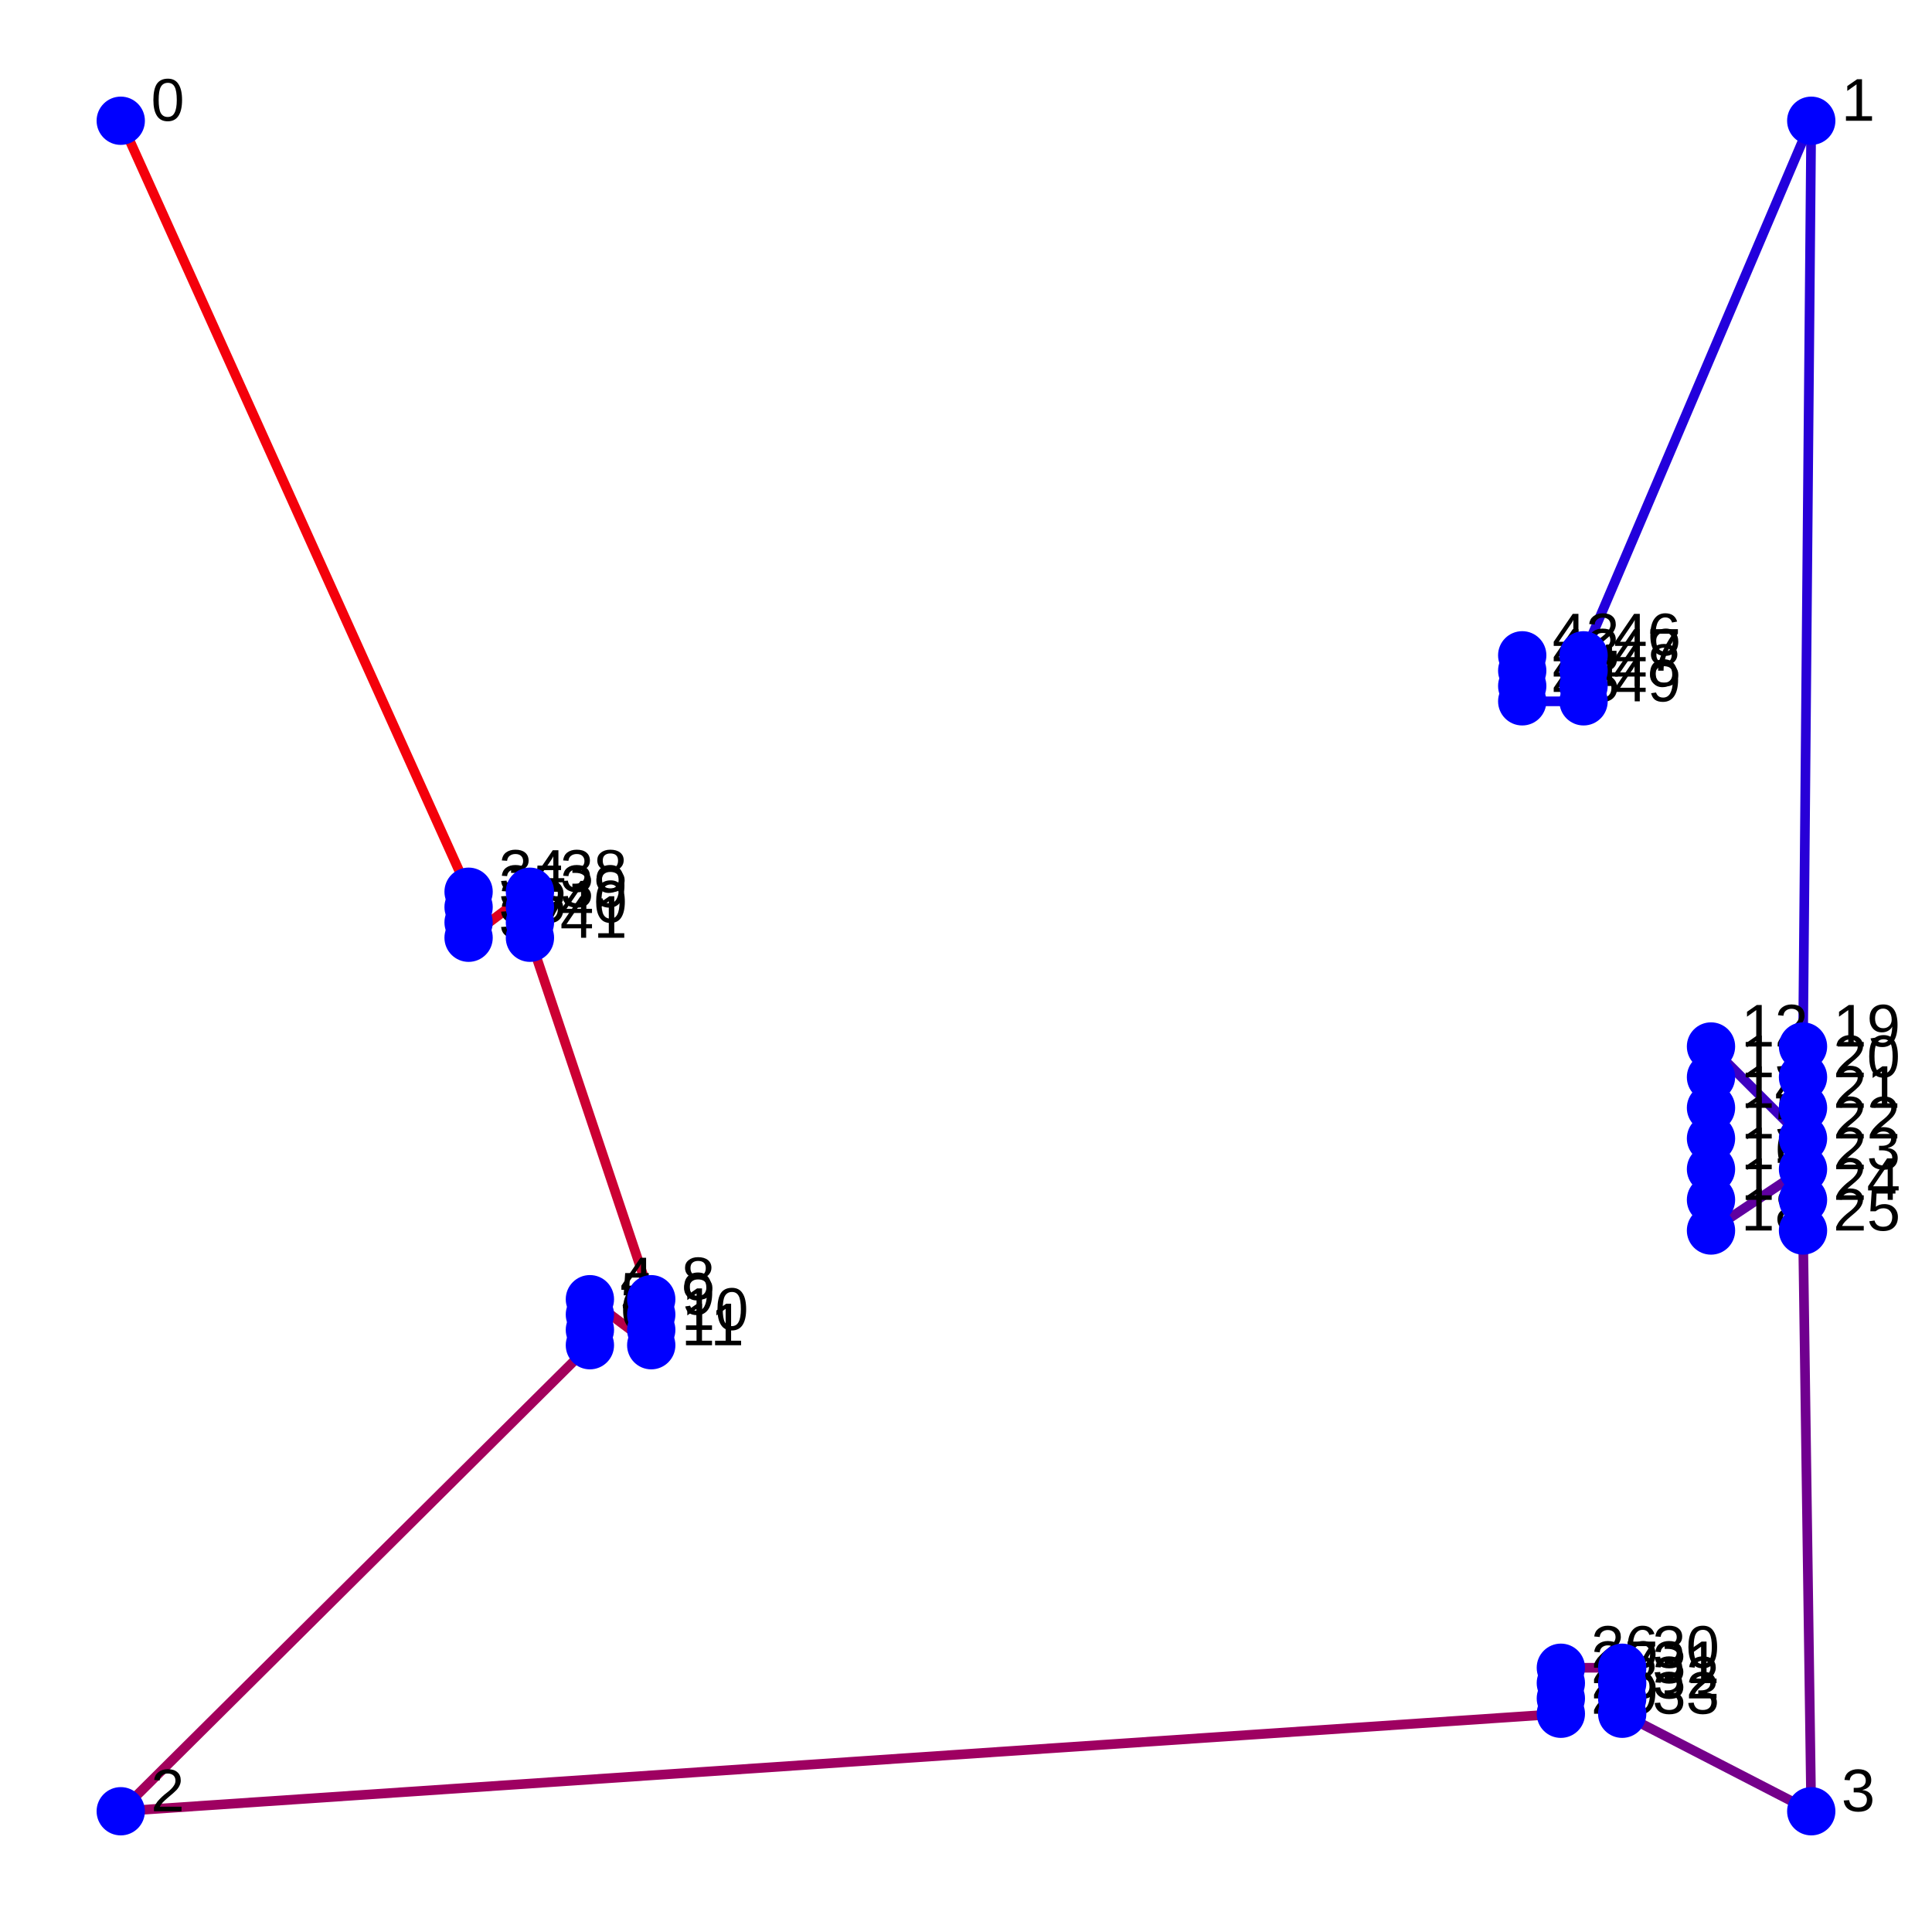
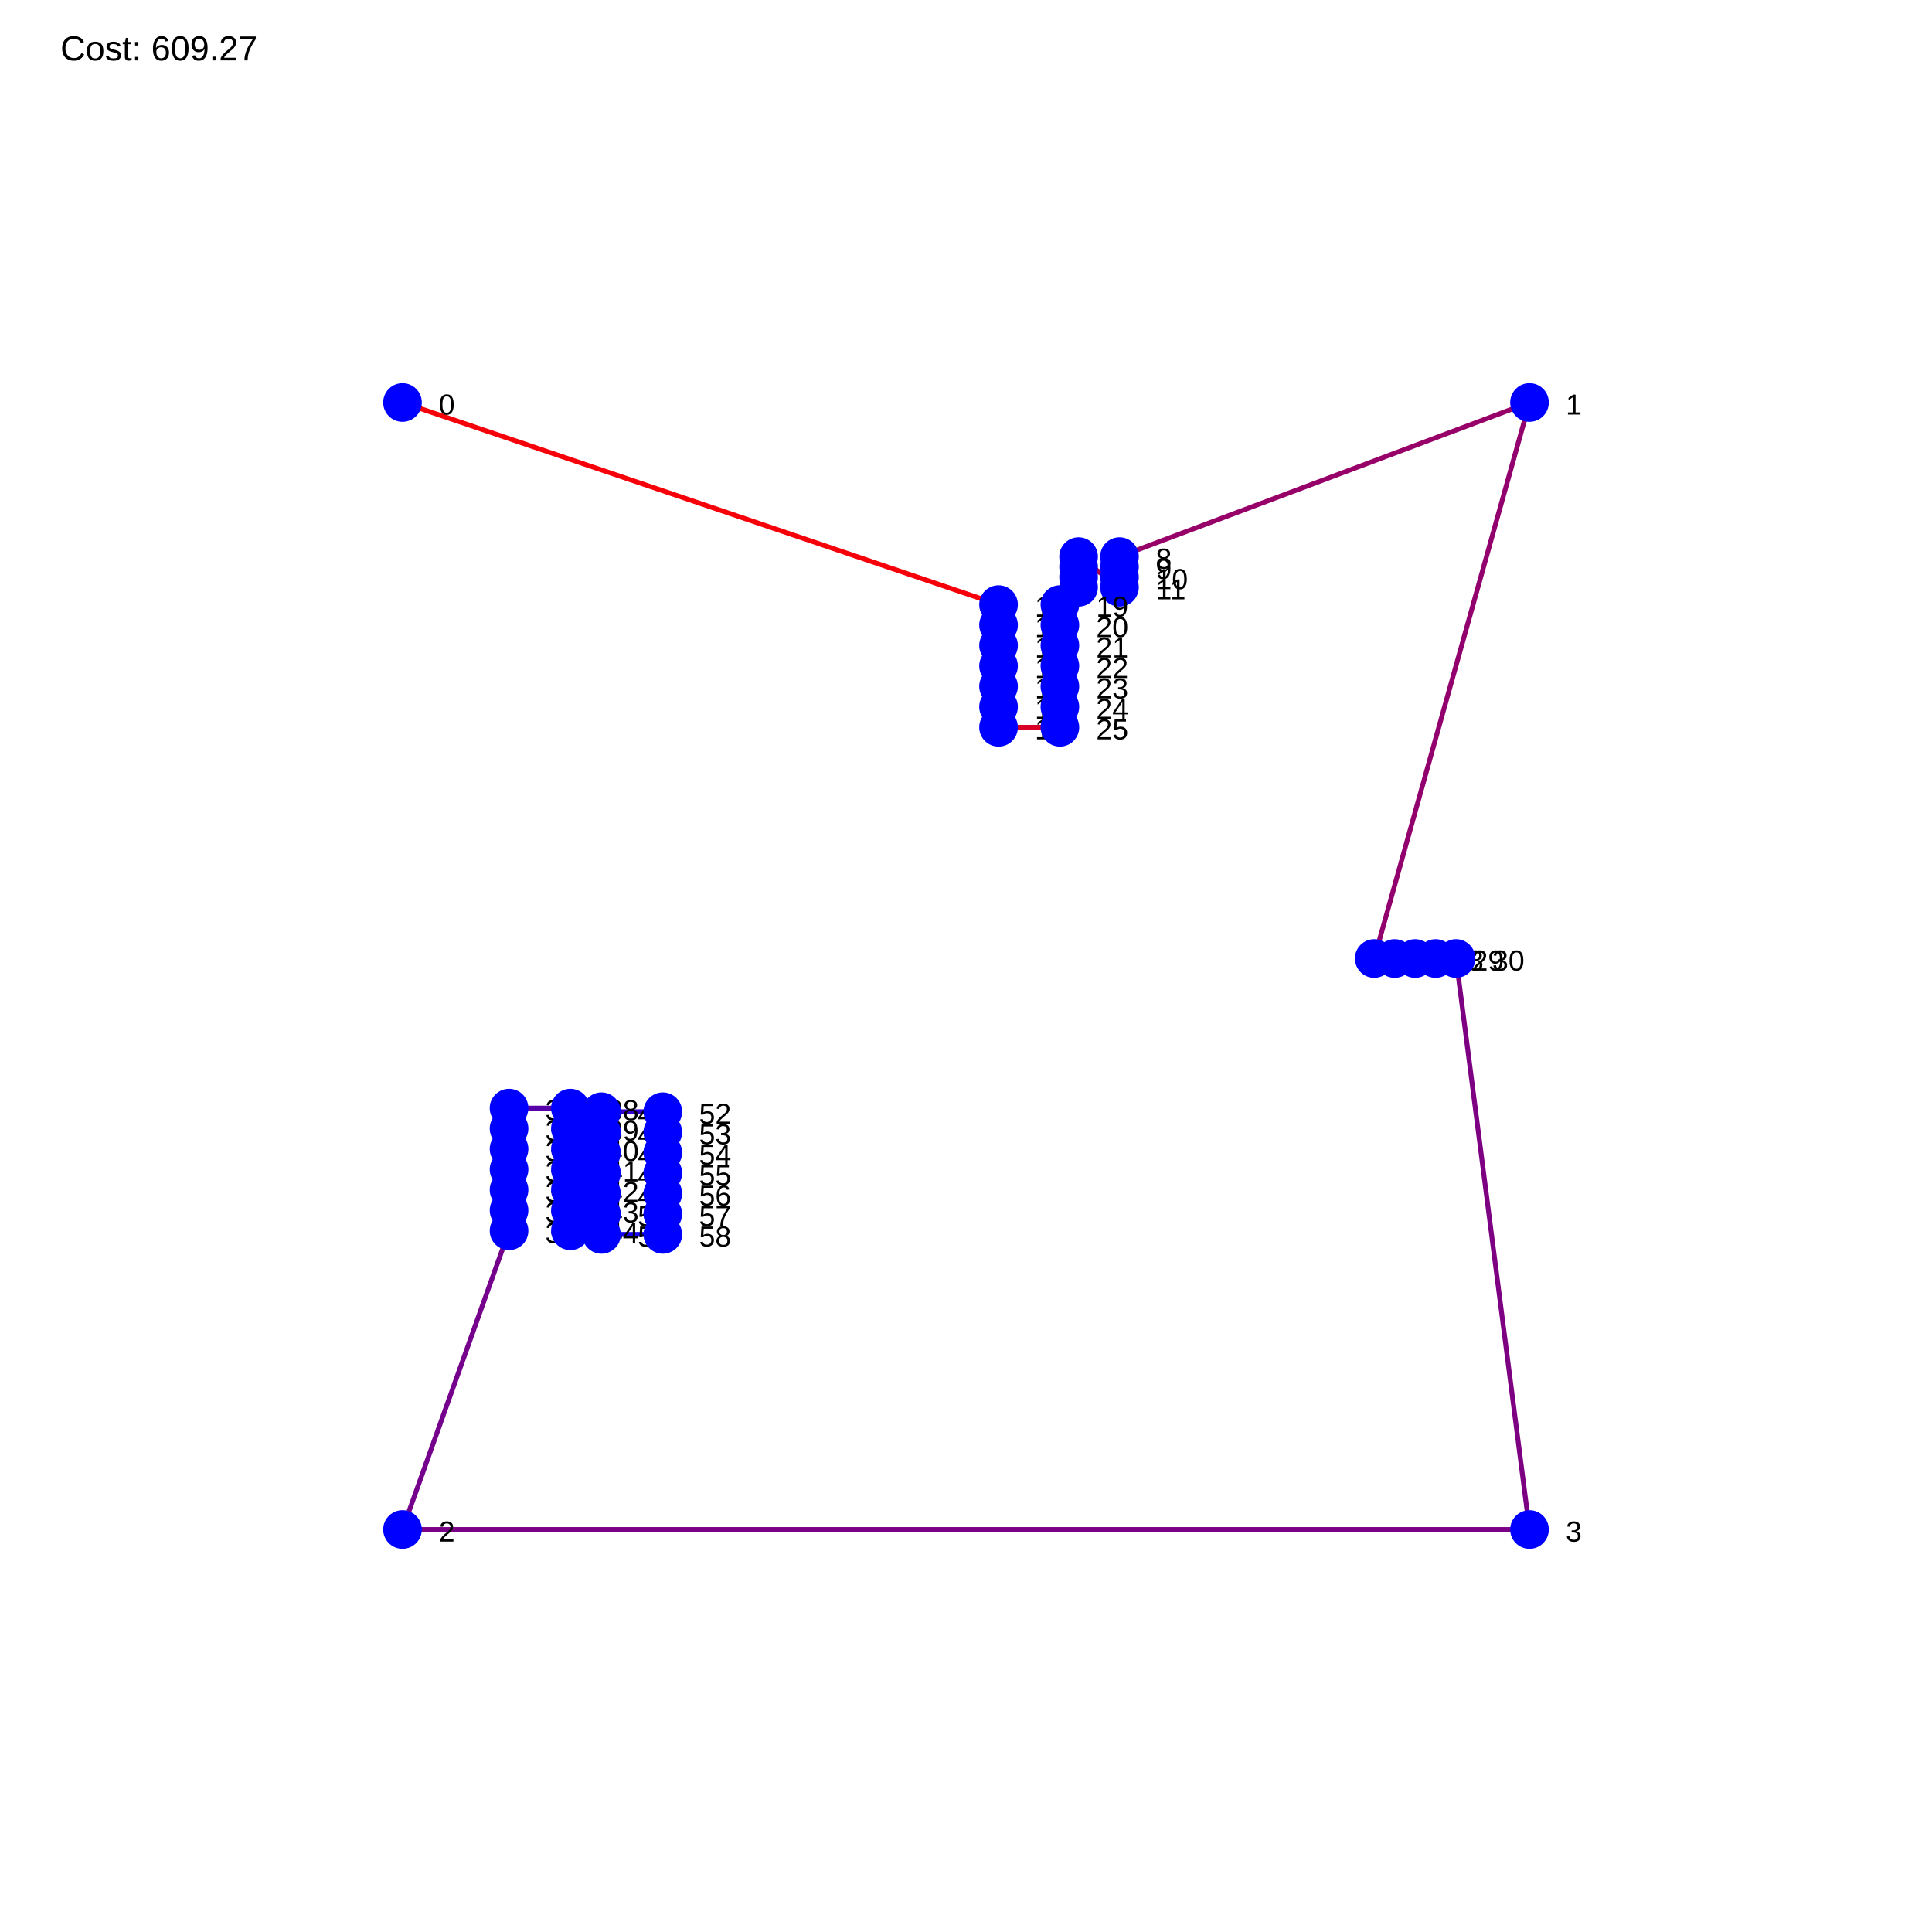
- <svg xmlns="http://www.w3.org/2000/svg" viewBox="-5 -5 160 160">
-   <rect x="-5" y="-5" width="160" height="160" fill="white" />
+ <svg xmlns="http://www.w3.org/2000/svg" width="800" height="800" viewBox="-150 -150 800 800">
+   <rect x="-150" y="-150" width="800" height="800" fill="white" />
  <g>
-     <line x1="121.064" y1="50.541" x2="121.064" y2="49.271" stroke="rgb(0,0,255)" stroke-width="0.8" />
-     <line x1="121.064" y1="49.271" x2="121.064" y2="51.811" stroke="rgb(5,0,250)" stroke-width="0.8" />
-     <line x1="121.064" y1="51.811" x2="121.064" y2="53.081" stroke="rgb(10,0,245)" stroke-width="0.8" />
-     <line x1="121.064" y1="53.081" x2="126.144" y2="53.081" stroke="rgb(15,0,240)" stroke-width="0.8" />
-     <line x1="126.144" y1="53.081" x2="126.144" y2="51.811" stroke="rgb(20,0,235)" stroke-width="0.8" />
-     <line x1="126.144" y1="51.811" x2="126.144" y2="50.541" stroke="rgb(25,0,230)" stroke-width="0.8" />
-     <line x1="126.144" y1="50.541" x2="126.144" y2="49.271" stroke="rgb(30,0,225)" stroke-width="0.8" />
-     <line x1="126.144" y1="49.271" x2="145" y2="5" stroke="rgb(35,0,220)" stroke-width="0.8" />
-     <line x1="145" y1="5" x2="144.317" y2="81.666" stroke="rgb(40,0,215)" stroke-width="0.8" />
-     <line x1="144.317" y1="81.666" x2="144.317" y2="84.206" stroke="rgb(45,0,210)" stroke-width="0.8" />
-     <line x1="144.317" y1="84.206" x2="144.317" y2="86.746" stroke="rgb(51,0,204)" stroke-width="0.8" />
-     <line x1="144.317" y1="86.746" x2="144.317" y2="89.286" stroke="rgb(56,0,199)" stroke-width="0.8" />
-     <line x1="144.317" y1="89.286" x2="136.697" y2="81.666" stroke="rgb(61,0,194)" stroke-width="0.8" />
-     <line x1="136.697" y1="81.666" x2="136.697" y2="84.206" stroke="rgb(66,0,189)" stroke-width="0.8" />
-     <line x1="136.697" y1="84.206" x2="136.697" y2="86.746" stroke="rgb(71,0,184)" stroke-width="0.8" />
-     <line x1="136.697" y1="86.746" x2="136.697" y2="89.286" stroke="rgb(76,0,179)" stroke-width="0.8" />
-     <line x1="136.697" y1="89.286" x2="136.697" y2="91.826" stroke="rgb(81,0,174)" stroke-width="0.8" />
-     <line x1="136.697" y1="91.826" x2="136.697" y2="94.366" stroke="rgb(86,0,169)" stroke-width="0.8" />
-     <line x1="136.697" y1="94.366" x2="136.697" y2="96.906" stroke="rgb(91,0,164)" stroke-width="0.8" />
-     <line x1="136.697" y1="96.906" x2="144.317" y2="91.826" stroke="rgb(96,0,159)" stroke-width="0.8" />
-     <line x1="144.317" y1="91.826" x2="144.317" y2="94.366" stroke="rgb(102,0,153)" stroke-width="0.8" />
-     <line x1="144.317" y1="94.366" x2="144.317" y2="96.906" stroke="rgb(107,0,148)" stroke-width="0.8" />
-     <line x1="144.317" y1="96.906" x2="145" y2="145" stroke="rgb(112,0,143)" stroke-width="0.8" />
-     <line x1="145" y1="145" x2="129.343" y2="136.926" stroke="rgb(117,0,138)" stroke-width="0.8" />
-     <line x1="129.343" y1="136.926" x2="129.343" y2="135.656" stroke="rgb(122,0,133)" stroke-width="0.8" />
-     <line x1="129.343" y1="135.656" x2="129.343" y2="134.386" stroke="rgb(127,0,128)" stroke-width="0.8" />
-     <line x1="129.343" y1="134.386" x2="129.343" y2="133.116" stroke="rgb(132,0,123)" stroke-width="0.8" />
-     <line x1="129.343" y1="133.116" x2="124.263" y2="133.116" stroke="rgb(137,0,118)" stroke-width="0.8" />
-     <line x1="124.263" y1="133.116" x2="124.263" y2="134.386" stroke="rgb(142,0,113)" stroke-width="0.8" />
-     <line x1="124.263" y1="134.386" x2="124.263" y2="135.656" stroke="rgb(147,0,108)" stroke-width="0.8" />
-     <line x1="124.263" y1="135.656" x2="124.263" y2="136.926" stroke="rgb(153,0,102)" stroke-width="0.8" />
-     <line x1="124.263" y1="136.926" x2="5" y2="145" stroke="rgb(158,0,97)" stroke-width="0.8" />
-     <line x1="5" y1="145" x2="43.853" y2="106.405" stroke="rgb(163,0,92)" stroke-width="0.8" />
-     <line x1="43.853" y1="106.405" x2="43.853" y2="105.135" stroke="rgb(168,0,87)" stroke-width="0.8" />
-     <line x1="43.853" y1="105.135" x2="43.853" y2="103.865" stroke="rgb(173,0,82)" stroke-width="0.8" />
-     <line x1="43.853" y1="103.865" x2="43.853" y2="102.595" stroke="rgb(178,0,77)" stroke-width="0.8" />
-     <line x1="43.853" y1="102.595" x2="48.933" y2="106.405" stroke="rgb(183,0,72)" stroke-width="0.8" />
-     <line x1="48.933" y1="106.405" x2="48.933" y2="105.135" stroke="rgb(188,0,67)" stroke-width="0.8" />
-     <line x1="48.933" y1="105.135" x2="48.933" y2="103.865" stroke="rgb(193,0,62)" stroke-width="0.8" />
-     <line x1="48.933" y1="103.865" x2="48.933" y2="102.595" stroke="rgb(198,0,57)" stroke-width="0.8" />
-     <line x1="48.933" y1="102.595" x2="38.887" y2="72.66" stroke="rgb(204,0,51)" stroke-width="0.8" />
-     <line x1="38.887" y1="72.66" x2="38.887" y2="71.39" stroke="rgb(209,0,46)" stroke-width="0.8" />
-     <line x1="38.887" y1="71.39" x2="38.887" y2="70.12" stroke="rgb(214,0,41)" stroke-width="0.8" />
-     <line x1="38.887" y1="70.12" x2="38.887" y2="68.85" stroke="rgb(219,0,36)" stroke-width="0.8" />
-     <line x1="38.887" y1="68.85" x2="33.807" y2="72.66" stroke="rgb(224,0,31)" stroke-width="0.8" />
-     <line x1="33.807" y1="72.66" x2="33.807" y2="71.39" stroke="rgb(229,0,26)" stroke-width="0.8" />
-     <line x1="33.807" y1="71.39" x2="33.807" y2="70.12" stroke="rgb(234,0,21)" stroke-width="0.8" />
-     <line x1="33.807" y1="70.12" x2="33.807" y2="68.85" stroke="rgb(239,0,16)" stroke-width="0.8" />
-     <line x1="33.807" y1="68.85" x2="5" y2="5" stroke="rgb(244,0,11)" stroke-width="0.8" />
-     <line x1="5" y1="5" x2="5" y2="5" stroke="rgb(249,0,6)" stroke-width="0.8" />
+     <line x1="86.187" y1="342.71" x2="86.187" y2="351.176" stroke="rgb(0,0,255)" stroke-width="2" />
+     <line x1="86.187" y1="351.176" x2="86.187" y2="359.643" stroke="rgb(4,0,251)" stroke-width="2" />
+     <line x1="86.187" y1="359.643" x2="99.054" y2="344.205" stroke="rgb(8,0,247)" stroke-width="2" />
+     <line x1="99.054" y1="344.205" x2="99.054" y2="352.672" stroke="rgb(12,0,243)" stroke-width="2" />
+     <line x1="99.054" y1="352.672" x2="99.054" y2="361.138" stroke="rgb(17,0,238)" stroke-width="2" />
+     <line x1="99.054" y1="361.138" x2="124.454" y2="361.138" stroke="rgb(21,0,234)" stroke-width="2" />
+     <line x1="124.454" y1="361.138" x2="124.454" y2="352.672" stroke="rgb(25,0,230)" stroke-width="2" />
+     <line x1="124.454" y1="352.672" x2="124.454" y2="344.205" stroke="rgb(30,0,225)" stroke-width="2" />
+     <line x1="124.454" y1="344.205" x2="124.454" y2="335.738" stroke="rgb(34,0,221)" stroke-width="2" />
+     <line x1="124.454" y1="335.738" x2="124.454" y2="327.272" stroke="rgb(38,0,217)" stroke-width="2" />
+     <line x1="124.454" y1="327.272" x2="124.454" y2="318.805" stroke="rgb(43,0,212)" stroke-width="2" />
+     <line x1="124.454" y1="318.805" x2="124.454" y2="310.338" stroke="rgb(47,0,208)" stroke-width="2" />
+     <line x1="124.454" y1="310.338" x2="99.054" y2="310.338" stroke="rgb(51,0,204)" stroke-width="2" />
+     <line x1="99.054" y1="310.338" x2="99.054" y2="318.805" stroke="rgb(56,0,199)" stroke-width="2" />
+     <line x1="99.054" y1="318.805" x2="99.054" y2="327.272" stroke="rgb(60,0,195)" stroke-width="2" />
+     <line x1="99.054" y1="327.272" x2="99.054" y2="335.738" stroke="rgb(64,0,191)" stroke-width="2" />
+     <line x1="99.054" y1="335.738" x2="86.187" y2="334.243" stroke="rgb(69,0,186)" stroke-width="2" />
+     <line x1="86.187" y1="334.243" x2="86.187" y2="325.776" stroke="rgb(73,0,182)" stroke-width="2" />
+     <line x1="86.187" y1="325.776" x2="86.187" y2="317.31" stroke="rgb(77,0,178)" stroke-width="2" />
+     <line x1="86.187" y1="317.31" x2="86.187" y2="308.843" stroke="rgb(82,0,173)" stroke-width="2" />
+     <line x1="86.187" y1="308.843" x2="60.787" y2="308.843" stroke="rgb(86,0,169)" stroke-width="2" />
+     <line x1="60.787" y1="308.843" x2="60.787" y2="317.31" stroke="rgb(90,0,165)" stroke-width="2" />
+     <line x1="60.787" y1="317.31" x2="60.787" y2="325.776" stroke="rgb(95,0,160)" stroke-width="2" />
+     <line x1="60.787" y1="325.776" x2="60.787" y2="334.243" stroke="rgb(99,0,156)" stroke-width="2" />
+     <line x1="60.787" y1="334.243" x2="60.787" y2="342.71" stroke="rgb(103,0,152)" stroke-width="2" />
+     <line x1="60.787" y1="342.71" x2="60.787" y2="351.176" stroke="rgb(108,0,147)" stroke-width="2" />
+     <line x1="60.787" y1="351.176" x2="60.787" y2="359.643" stroke="rgb(112,0,143)" stroke-width="2" />
+     <line x1="60.787" y1="359.643" x2="16.667" y2="483.333" stroke="rgb(116,0,139)" stroke-width="2" />
+     <line x1="16.667" y1="483.333" x2="483.333" y2="483.333" stroke="rgb(121,0,134)" stroke-width="2" />
+     <line x1="483.333" y1="483.333" x2="452.909" y2="246.893" stroke="rgb(125,0,130)" stroke-width="2" />
+     <line x1="452.909" y1="246.893" x2="444.443" y2="246.893" stroke="rgb(129,0,126)" stroke-width="2" />
+     <line x1="444.443" y1="246.893" x2="435.976" y2="246.893" stroke="rgb(133,0,122)" stroke-width="2" />
+     <line x1="435.976" y1="246.893" x2="427.509" y2="246.893" stroke="rgb(138,0,117)" stroke-width="2" />
+     <line x1="427.509" y1="246.893" x2="419.043" y2="246.893" stroke="rgb(142,0,113)" stroke-width="2" />
+     <line x1="419.043" y1="246.893" x2="483.333" y2="16.667" stroke="rgb(146,0,109)" stroke-width="2" />
+     <line x1="483.333" y1="16.667" x2="313.55" y2="80.481" stroke="rgb(151,0,104)" stroke-width="2" />
+     <line x1="313.55" y1="80.481" x2="313.55" y2="84.715" stroke="rgb(155,0,100)" stroke-width="2" />
+     <line x1="313.55" y1="84.715" x2="313.55" y2="88.948" stroke="rgb(159,0,96)" stroke-width="2" />
+     <line x1="313.55" y1="88.948" x2="313.55" y2="93.181" stroke="rgb(164,0,91)" stroke-width="2" />
+     <line x1="313.55" y1="93.181" x2="296.617" y2="80.481" stroke="rgb(168,0,87)" stroke-width="2" />
+     <line x1="296.617" y1="80.481" x2="296.617" y2="84.715" stroke="rgb(172,0,83)" stroke-width="2" />
+     <line x1="296.617" y1="84.715" x2="296.617" y2="88.948" stroke="rgb(177,0,78)" stroke-width="2" />
+     <line x1="296.617" y1="88.948" x2="296.617" y2="93.181" stroke="rgb(181,0,74)" stroke-width="2" />
+     <line x1="296.617" y1="93.181" x2="288.877" y2="100.352" stroke="rgb(185,0,70)" stroke-width="2" />
+     <line x1="288.877" y1="100.352" x2="288.877" y2="108.819" stroke="rgb(190,0,65)" stroke-width="2" />
+     <line x1="288.877" y1="108.819" x2="288.877" y2="117.286" stroke="rgb(194,0,61)" stroke-width="2" />
+     <line x1="288.877" y1="117.286" x2="288.877" y2="125.752" stroke="rgb(198,0,57)" stroke-width="2" />
+     <line x1="288.877" y1="125.752" x2="288.877" y2="134.219" stroke="rgb(203,0,52)" stroke-width="2" />
+     <line x1="288.877" y1="134.219" x2="288.877" y2="142.686" stroke="rgb(207,0,48)" stroke-width="2" />
+     <line x1="288.877" y1="142.686" x2="288.877" y2="151.152" stroke="rgb(211,0,44)" stroke-width="2" />
+     <line x1="288.877" y1="151.152" x2="263.477" y2="151.152" stroke="rgb(216,0,39)" stroke-width="2" />
+     <line x1="263.477" y1="151.152" x2="263.477" y2="142.686" stroke="rgb(220,0,35)" stroke-width="2" />
+     <line x1="263.477" y1="142.686" x2="263.477" y2="134.219" stroke="rgb(224,0,31)" stroke-width="2" />
+     <line x1="263.477" y1="134.219" x2="263.477" y2="125.752" stroke="rgb(229,0,26)" stroke-width="2" />
+     <line x1="263.477" y1="125.752" x2="263.477" y2="117.286" stroke="rgb(233,0,22)" stroke-width="2" />
+     <line x1="263.477" y1="117.286" x2="263.477" y2="108.819" stroke="rgb(237,0,18)" stroke-width="2" />
+     <line x1="263.477" y1="108.819" x2="263.477" y2="100.352" stroke="rgb(242,0,13)" stroke-width="2" />
+     <line x1="263.477" y1="100.352" x2="16.667" y2="16.667" stroke="rgb(246,0,9)" stroke-width="2" />
+     <line x1="16.667" y1="16.667" x2="16.667" y2="16.667" stroke="rgb(250,0,5)" stroke-width="2" />
  </g>
  <g>
-     <circle cx="5" cy="5" r="2" fill="blue" />
-     <text x="7.5" y="5" font-family="Arial" font-size="5" fill="black">0</text>
-     <circle cx="145" cy="5" r="2" fill="blue" />
-     <text x="147.5" y="5" font-family="Arial" font-size="5" fill="black">1</text>
-     <circle cx="5" cy="145" r="2" fill="blue" />
-     <text x="7.5" y="145" font-family="Arial" font-size="5" fill="black">2</text>
-     <circle cx="145" cy="145" r="2" fill="blue" />
-     <text x="147.5" y="145" font-family="Arial" font-size="5" fill="black">3</text>
-     <circle cx="43.853" cy="102.595" r="2" fill="blue" />
-     <text x="46.353" y="102.595" font-family="Arial" font-size="5" fill="black">4</text>
-     <circle cx="43.853" cy="103.865" r="2" fill="blue" />
-     <text x="46.353" y="103.865" font-family="Arial" font-size="5" fill="black">5</text>
-     <circle cx="43.853" cy="105.135" r="2" fill="blue" />
-     <text x="46.353" y="105.135" font-family="Arial" font-size="5" fill="black">6</text>
-     <circle cx="43.853" cy="106.405" r="2" fill="blue" />
-     <text x="46.353" y="106.405" font-family="Arial" font-size="5" fill="black">7</text>
-     <circle cx="48.933" cy="102.595" r="2" fill="blue" />
-     <text x="51.433" y="102.595" font-family="Arial" font-size="5" fill="black">8</text>
-     <circle cx="48.933" cy="103.865" r="2" fill="blue" />
-     <text x="51.433" y="103.865" font-family="Arial" font-size="5" fill="black">9</text>
-     <circle cx="48.933" cy="105.135" r="2" fill="blue" />
-     <text x="51.433" y="105.135" font-family="Arial" font-size="5" fill="black">10</text>
-     <circle cx="48.933" cy="106.405" r="2" fill="blue" />
-     <text x="51.433" y="106.405" font-family="Arial" font-size="5" fill="black">11</text>
-     <circle cx="136.697" cy="81.666" r="2" fill="blue" />
-     <text x="139.197" y="81.666" font-family="Arial" font-size="5" fill="black">12</text>
-     <circle cx="136.697" cy="84.206" r="2" fill="blue" />
-     <text x="139.197" y="84.206" font-family="Arial" font-size="5" fill="black">13</text>
-     <circle cx="136.697" cy="86.746" r="2" fill="blue" />
-     <text x="139.197" y="86.746" font-family="Arial" font-size="5" fill="black">14</text>
-     <circle cx="136.697" cy="89.286" r="2" fill="blue" />
-     <text x="139.197" y="89.286" font-family="Arial" font-size="5" fill="black">15</text>
-     <circle cx="136.697" cy="91.826" r="2" fill="blue" />
-     <text x="139.197" y="91.826" font-family="Arial" font-size="5" fill="black">16</text>
-     <circle cx="136.697" cy="94.366" r="2" fill="blue" />
-     <text x="139.197" y="94.366" font-family="Arial" font-size="5" fill="black">17</text>
-     <circle cx="136.697" cy="96.906" r="2" fill="blue" />
-     <text x="139.197" y="96.906" font-family="Arial" font-size="5" fill="black">18</text>
-     <circle cx="144.317" cy="81.666" r="2" fill="blue" />
-     <text x="146.817" y="81.666" font-family="Arial" font-size="5" fill="black">19</text>
-     <circle cx="144.317" cy="84.206" r="2" fill="blue" />
-     <text x="146.817" y="84.206" font-family="Arial" font-size="5" fill="black">20</text>
-     <circle cx="144.317" cy="86.746" r="2" fill="blue" />
-     <text x="146.817" y="86.746" font-family="Arial" font-size="5" fill="black">21</text>
-     <circle cx="144.317" cy="89.286" r="2" fill="blue" />
-     <text x="146.817" y="89.286" font-family="Arial" font-size="5" fill="black">22</text>
-     <circle cx="144.317" cy="91.826" r="2" fill="blue" />
-     <text x="146.817" y="91.826" font-family="Arial" font-size="5" fill="black">23</text>
-     <circle cx="144.317" cy="94.366" r="2" fill="blue" />
-     <text x="146.817" y="94.366" font-family="Arial" font-size="5" fill="black">24</text>
-     <circle cx="144.317" cy="96.906" r="2" fill="blue" />
-     <text x="146.817" y="96.906" font-family="Arial" font-size="5" fill="black">25</text>
-     <circle cx="124.263" cy="133.116" r="2" fill="blue" />
-     <text x="126.763" y="133.116" font-family="Arial" font-size="5" fill="black">26</text>
-     <circle cx="124.263" cy="134.386" r="2" fill="blue" />
-     <text x="126.763" y="134.386" font-family="Arial" font-size="5" fill="black">27</text>
-     <circle cx="124.263" cy="135.656" r="2" fill="blue" />
-     <text x="126.763" y="135.656" font-family="Arial" font-size="5" fill="black">28</text>
-     <circle cx="124.263" cy="136.926" r="2" fill="blue" />
-     <text x="126.763" y="136.926" font-family="Arial" font-size="5" fill="black">29</text>
-     <circle cx="129.343" cy="133.116" r="2" fill="blue" />
-     <text x="131.843" y="133.116" font-family="Arial" font-size="5" fill="black">30</text>
-     <circle cx="129.343" cy="134.386" r="2" fill="blue" />
-     <text x="131.843" y="134.386" font-family="Arial" font-size="5" fill="black">31</text>
-     <circle cx="129.343" cy="135.656" r="2" fill="blue" />
-     <text x="131.843" y="135.656" font-family="Arial" font-size="5" fill="black">32</text>
-     <circle cx="129.343" cy="136.926" r="2" fill="blue" />
-     <text x="131.843" y="136.926" font-family="Arial" font-size="5" fill="black">33</text>
-     <circle cx="33.807" cy="68.85" r="2" fill="blue" />
-     <text x="36.307" y="68.85" font-family="Arial" font-size="5" fill="black">34</text>
-     <circle cx="33.807" cy="70.12" r="2" fill="blue" />
-     <text x="36.307" y="70.12" font-family="Arial" font-size="5" fill="black">35</text>
-     <circle cx="33.807" cy="71.39" r="2" fill="blue" />
-     <text x="36.307" y="71.39" font-family="Arial" font-size="5" fill="black">36</text>
-     <circle cx="33.807" cy="72.66" r="2" fill="blue" />
-     <text x="36.307" y="72.66" font-family="Arial" font-size="5" fill="black">37</text>
-     <circle cx="38.887" cy="68.85" r="2" fill="blue" />
-     <text x="41.387" y="68.85" font-family="Arial" font-size="5" fill="black">38</text>
-     <circle cx="38.887" cy="70.12" r="2" fill="blue" />
-     <text x="41.387" y="70.12" font-family="Arial" font-size="5" fill="black">39</text>
-     <circle cx="38.887" cy="71.39" r="2" fill="blue" />
-     <text x="41.387" y="71.39" font-family="Arial" font-size="5" fill="black">40</text>
-     <circle cx="38.887" cy="72.66" r="2" fill="blue" />
-     <text x="41.387" y="72.66" font-family="Arial" font-size="5" fill="black">41</text>
-     <circle cx="121.064" cy="49.271" r="2" fill="blue" />
-     <text x="123.564" y="49.271" font-family="Arial" font-size="5" fill="black">42</text>
-     <circle cx="121.064" cy="50.541" r="2" fill="blue" />
-     <text x="123.564" y="50.541" font-family="Arial" font-size="5" fill="black">43</text>
-     <circle cx="121.064" cy="51.811" r="2" fill="blue" />
-     <text x="123.564" y="51.811" font-family="Arial" font-size="5" fill="black">44</text>
-     <circle cx="121.064" cy="53.081" r="2" fill="blue" />
-     <text x="123.564" y="53.081" font-family="Arial" font-size="5" fill="black">45</text>
-     <circle cx="126.144" cy="49.271" r="2" fill="blue" />
-     <text x="128.644" y="49.271" font-family="Arial" font-size="5" fill="black">46</text>
-     <circle cx="126.144" cy="50.541" r="2" fill="blue" />
-     <text x="128.644" y="50.541" font-family="Arial" font-size="5" fill="black">47</text>
-     <circle cx="126.144" cy="51.811" r="2" fill="blue" />
-     <text x="128.644" y="51.811" font-family="Arial" font-size="5" fill="black">48</text>
-     <circle cx="126.144" cy="53.081" r="2" fill="blue" />
-     <text x="128.644" y="53.081" font-family="Arial" font-size="5" fill="black">49</text>
+     <circle cx="16.667" cy="16.667" r="8" fill="blue" />
+     <text x="31.667" y="21.667" font-family="Arial" font-size="12" fill="black">0</text>
+     <circle cx="483.333" cy="16.667" r="8" fill="blue" />
+     <text x="498.333" y="21.667" font-family="Arial" font-size="12" fill="black">1</text>
+     <circle cx="16.667" cy="483.333" r="8" fill="blue" />
+     <text x="31.667" y="488.333" font-family="Arial" font-size="12" fill="black">2</text>
+     <circle cx="483.333" cy="483.333" r="8" fill="blue" />
+     <text x="498.333" y="488.333" font-family="Arial" font-size="12" fill="black">3</text>
+     <circle cx="296.617" cy="80.481" r="8" fill="blue" />
+     <text x="311.617" y="85.481" font-family="Arial" font-size="12" fill="black">4</text>
+     <circle cx="296.617" cy="84.715" r="8" fill="blue" />
+     <text x="311.617" y="89.715" font-family="Arial" font-size="12" fill="black">5</text>
+     <circle cx="296.617" cy="88.948" r="8" fill="blue" />
+     <text x="311.617" y="93.948" font-family="Arial" font-size="12" fill="black">6</text>
+     <circle cx="296.617" cy="93.181" r="8" fill="blue" />
+     <text x="311.617" y="98.181" font-family="Arial" font-size="12" fill="black">7</text>
+     <circle cx="313.55" cy="80.481" r="8" fill="blue" />
+     <text x="328.55" y="85.481" font-family="Arial" font-size="12" fill="black">8</text>
+     <circle cx="313.55" cy="84.715" r="8" fill="blue" />
+     <text x="328.55" y="89.715" font-family="Arial" font-size="12" fill="black">9</text>
+     <circle cx="313.55" cy="88.948" r="8" fill="blue" />
+     <text x="328.55" y="93.948" font-family="Arial" font-size="12" fill="black">10</text>
+     <circle cx="313.55" cy="93.181" r="8" fill="blue" />
+     <text x="328.55" y="98.181" font-family="Arial" font-size="12" fill="black">11</text>
+     <circle cx="263.477" cy="100.352" r="8" fill="blue" />
+     <text x="278.477" y="105.352" font-family="Arial" font-size="12" fill="black">12</text>
+     <circle cx="263.477" cy="108.819" r="8" fill="blue" />
+     <text x="278.477" y="113.819" font-family="Arial" font-size="12" fill="black">13</text>
+     <circle cx="263.477" cy="117.286" r="8" fill="blue" />
+     <text x="278.477" y="122.286" font-family="Arial" font-size="12" fill="black">14</text>
+     <circle cx="263.477" cy="125.752" r="8" fill="blue" />
+     <text x="278.477" y="130.752" font-family="Arial" font-size="12" fill="black">15</text>
+     <circle cx="263.477" cy="134.219" r="8" fill="blue" />
+     <text x="278.477" y="139.219" font-family="Arial" font-size="12" fill="black">16</text>
+     <circle cx="263.477" cy="142.686" r="8" fill="blue" />
+     <text x="278.477" y="147.686" font-family="Arial" font-size="12" fill="black">17</text>
+     <circle cx="263.477" cy="151.152" r="8" fill="blue" />
+     <text x="278.477" y="156.152" font-family="Arial" font-size="12" fill="black">18</text>
+     <circle cx="288.877" cy="100.352" r="8" fill="blue" />
+     <text x="303.877" y="105.352" font-family="Arial" font-size="12" fill="black">19</text>
+     <circle cx="288.877" cy="108.819" r="8" fill="blue" />
+     <text x="303.877" y="113.819" font-family="Arial" font-size="12" fill="black">20</text>
+     <circle cx="288.877" cy="117.286" r="8" fill="blue" />
+     <text x="303.877" y="122.286" font-family="Arial" font-size="12" fill="black">21</text>
+     <circle cx="288.877" cy="125.752" r="8" fill="blue" />
+     <text x="303.877" y="130.752" font-family="Arial" font-size="12" fill="black">22</text>
+     <circle cx="288.877" cy="134.219" r="8" fill="blue" />
+     <text x="303.877" y="139.219" font-family="Arial" font-size="12" fill="black">23</text>
+     <circle cx="288.877" cy="142.686" r="8" fill="blue" />
+     <text x="303.877" y="147.686" font-family="Arial" font-size="12" fill="black">24</text>
+     <circle cx="288.877" cy="151.152" r="8" fill="blue" />
+     <text x="303.877" y="156.152" font-family="Arial" font-size="12" fill="black">25</text>
+     <circle cx="419.043" cy="246.893" r="8" fill="blue" />
+     <text x="434.043" y="251.893" font-family="Arial" font-size="12" fill="black">26</text>
+     <circle cx="427.509" cy="246.893" r="8" fill="blue" />
+     <text x="442.509" y="251.893" font-family="Arial" font-size="12" fill="black">27</text>
+     <circle cx="435.976" cy="246.893" r="8" fill="blue" />
+     <text x="450.976" y="251.893" font-family="Arial" font-size="12" fill="black">28</text>
+     <circle cx="444.443" cy="246.893" r="8" fill="blue" />
+     <text x="459.443" y="251.893" font-family="Arial" font-size="12" fill="black">29</text>
+     <circle cx="452.909" cy="246.893" r="8" fill="blue" />
+     <text x="467.909" y="251.893" font-family="Arial" font-size="12" fill="black">30</text>
+     <circle cx="60.787" cy="308.843" r="8" fill="blue" />
+     <text x="75.787" y="313.843" font-family="Arial" font-size="12" fill="black">31</text>
+     <circle cx="60.787" cy="317.31" r="8" fill="blue" />
+     <text x="75.787" y="322.31" font-family="Arial" font-size="12" fill="black">32</text>
+     <circle cx="60.787" cy="325.776" r="8" fill="blue" />
+     <text x="75.787" y="330.776" font-family="Arial" font-size="12" fill="black">33</text>
+     <circle cx="60.787" cy="334.243" r="8" fill="blue" />
+     <text x="75.787" y="339.243" font-family="Arial" font-size="12" fill="black">34</text>
+     <circle cx="60.787" cy="342.71" r="8" fill="blue" />
+     <text x="75.787" y="347.71" font-family="Arial" font-size="12" fill="black">35</text>
+     <circle cx="60.787" cy="351.176" r="8" fill="blue" />
+     <text x="75.787" y="356.176" font-family="Arial" font-size="12" fill="black">36</text>
+     <circle cx="60.787" cy="359.643" r="8" fill="blue" />
+     <text x="75.787" y="364.643" font-family="Arial" font-size="12" fill="black">37</text>
+     <circle cx="86.187" cy="308.843" r="8" fill="blue" />
+     <text x="101.187" y="313.843" font-family="Arial" font-size="12" fill="black">38</text>
+     <circle cx="86.187" cy="317.31" r="8" fill="blue" />
+     <text x="101.187" y="322.31" font-family="Arial" font-size="12" fill="black">39</text>
+     <circle cx="86.187" cy="325.776" r="8" fill="blue" />
+     <text x="101.187" y="330.776" font-family="Arial" font-size="12" fill="black">40</text>
+     <circle cx="86.187" cy="334.243" r="8" fill="blue" />
+     <text x="101.187" y="339.243" font-family="Arial" font-size="12" fill="black">41</text>
+     <circle cx="86.187" cy="342.71" r="8" fill="blue" />
+     <text x="101.187" y="347.71" font-family="Arial" font-size="12" fill="black">42</text>
+     <circle cx="86.187" cy="351.176" r="8" fill="blue" />
+     <text x="101.187" y="356.176" font-family="Arial" font-size="12" fill="black">43</text>
+     <circle cx="86.187" cy="359.643" r="8" fill="blue" />
+     <text x="101.187" y="364.643" font-family="Arial" font-size="12" fill="black">44</text>
+     <circle cx="99.054" cy="310.338" r="8" fill="blue" />
+     <text x="114.054" y="315.338" font-family="Arial" font-size="12" fill="black">45</text>
+     <circle cx="99.054" cy="318.805" r="8" fill="blue" />
+     <text x="114.054" y="323.805" font-family="Arial" font-size="12" fill="black">46</text>
+     <circle cx="99.054" cy="327.272" r="8" fill="blue" />
+     <text x="114.054" y="332.272" font-family="Arial" font-size="12" fill="black">47</text>
+     <circle cx="99.054" cy="335.738" r="8" fill="blue" />
+     <text x="114.054" y="340.738" font-family="Arial" font-size="12" fill="black">48</text>
+     <circle cx="99.054" cy="344.205" r="8" fill="blue" />
+     <text x="114.054" y="349.205" font-family="Arial" font-size="12" fill="black">49</text>
+     <circle cx="99.054" cy="352.672" r="8" fill="blue" />
+     <text x="114.054" y="357.672" font-family="Arial" font-size="12" fill="black">50</text>
+     <circle cx="99.054" cy="361.138" r="8" fill="blue" />
+     <text x="114.054" y="366.138" font-family="Arial" font-size="12" fill="black">51</text>
+     <circle cx="124.454" cy="310.338" r="8" fill="blue" />
+     <text x="139.454" y="315.338" font-family="Arial" font-size="12" fill="black">52</text>
+     <circle cx="124.454" cy="318.805" r="8" fill="blue" />
+     <text x="139.454" y="323.805" font-family="Arial" font-size="12" fill="black">53</text>
+     <circle cx="124.454" cy="327.272" r="8" fill="blue" />
+     <text x="139.454" y="332.272" font-family="Arial" font-size="12" fill="black">54</text>
+     <circle cx="124.454" cy="335.738" r="8" fill="blue" />
+     <text x="139.454" y="340.738" font-family="Arial" font-size="12" fill="black">55</text>
+     <circle cx="124.454" cy="344.205" r="8" fill="blue" />
+     <text x="139.454" y="349.205" font-family="Arial" font-size="12" fill="black">56</text>
+     <circle cx="124.454" cy="352.672" r="8" fill="blue" />
+     <text x="139.454" y="357.672" font-family="Arial" font-size="12" fill="black">57</text>
+     <circle cx="124.454" cy="361.138" r="8" fill="blue" />
+     <text x="139.454" y="366.138" font-family="Arial" font-size="12" fill="black">58</text>
  </g>
+   <text x="-125" y="-125" font-family="Arial" font-size="14.4" fill="black"> Cost: 609.27</text>
</svg>
